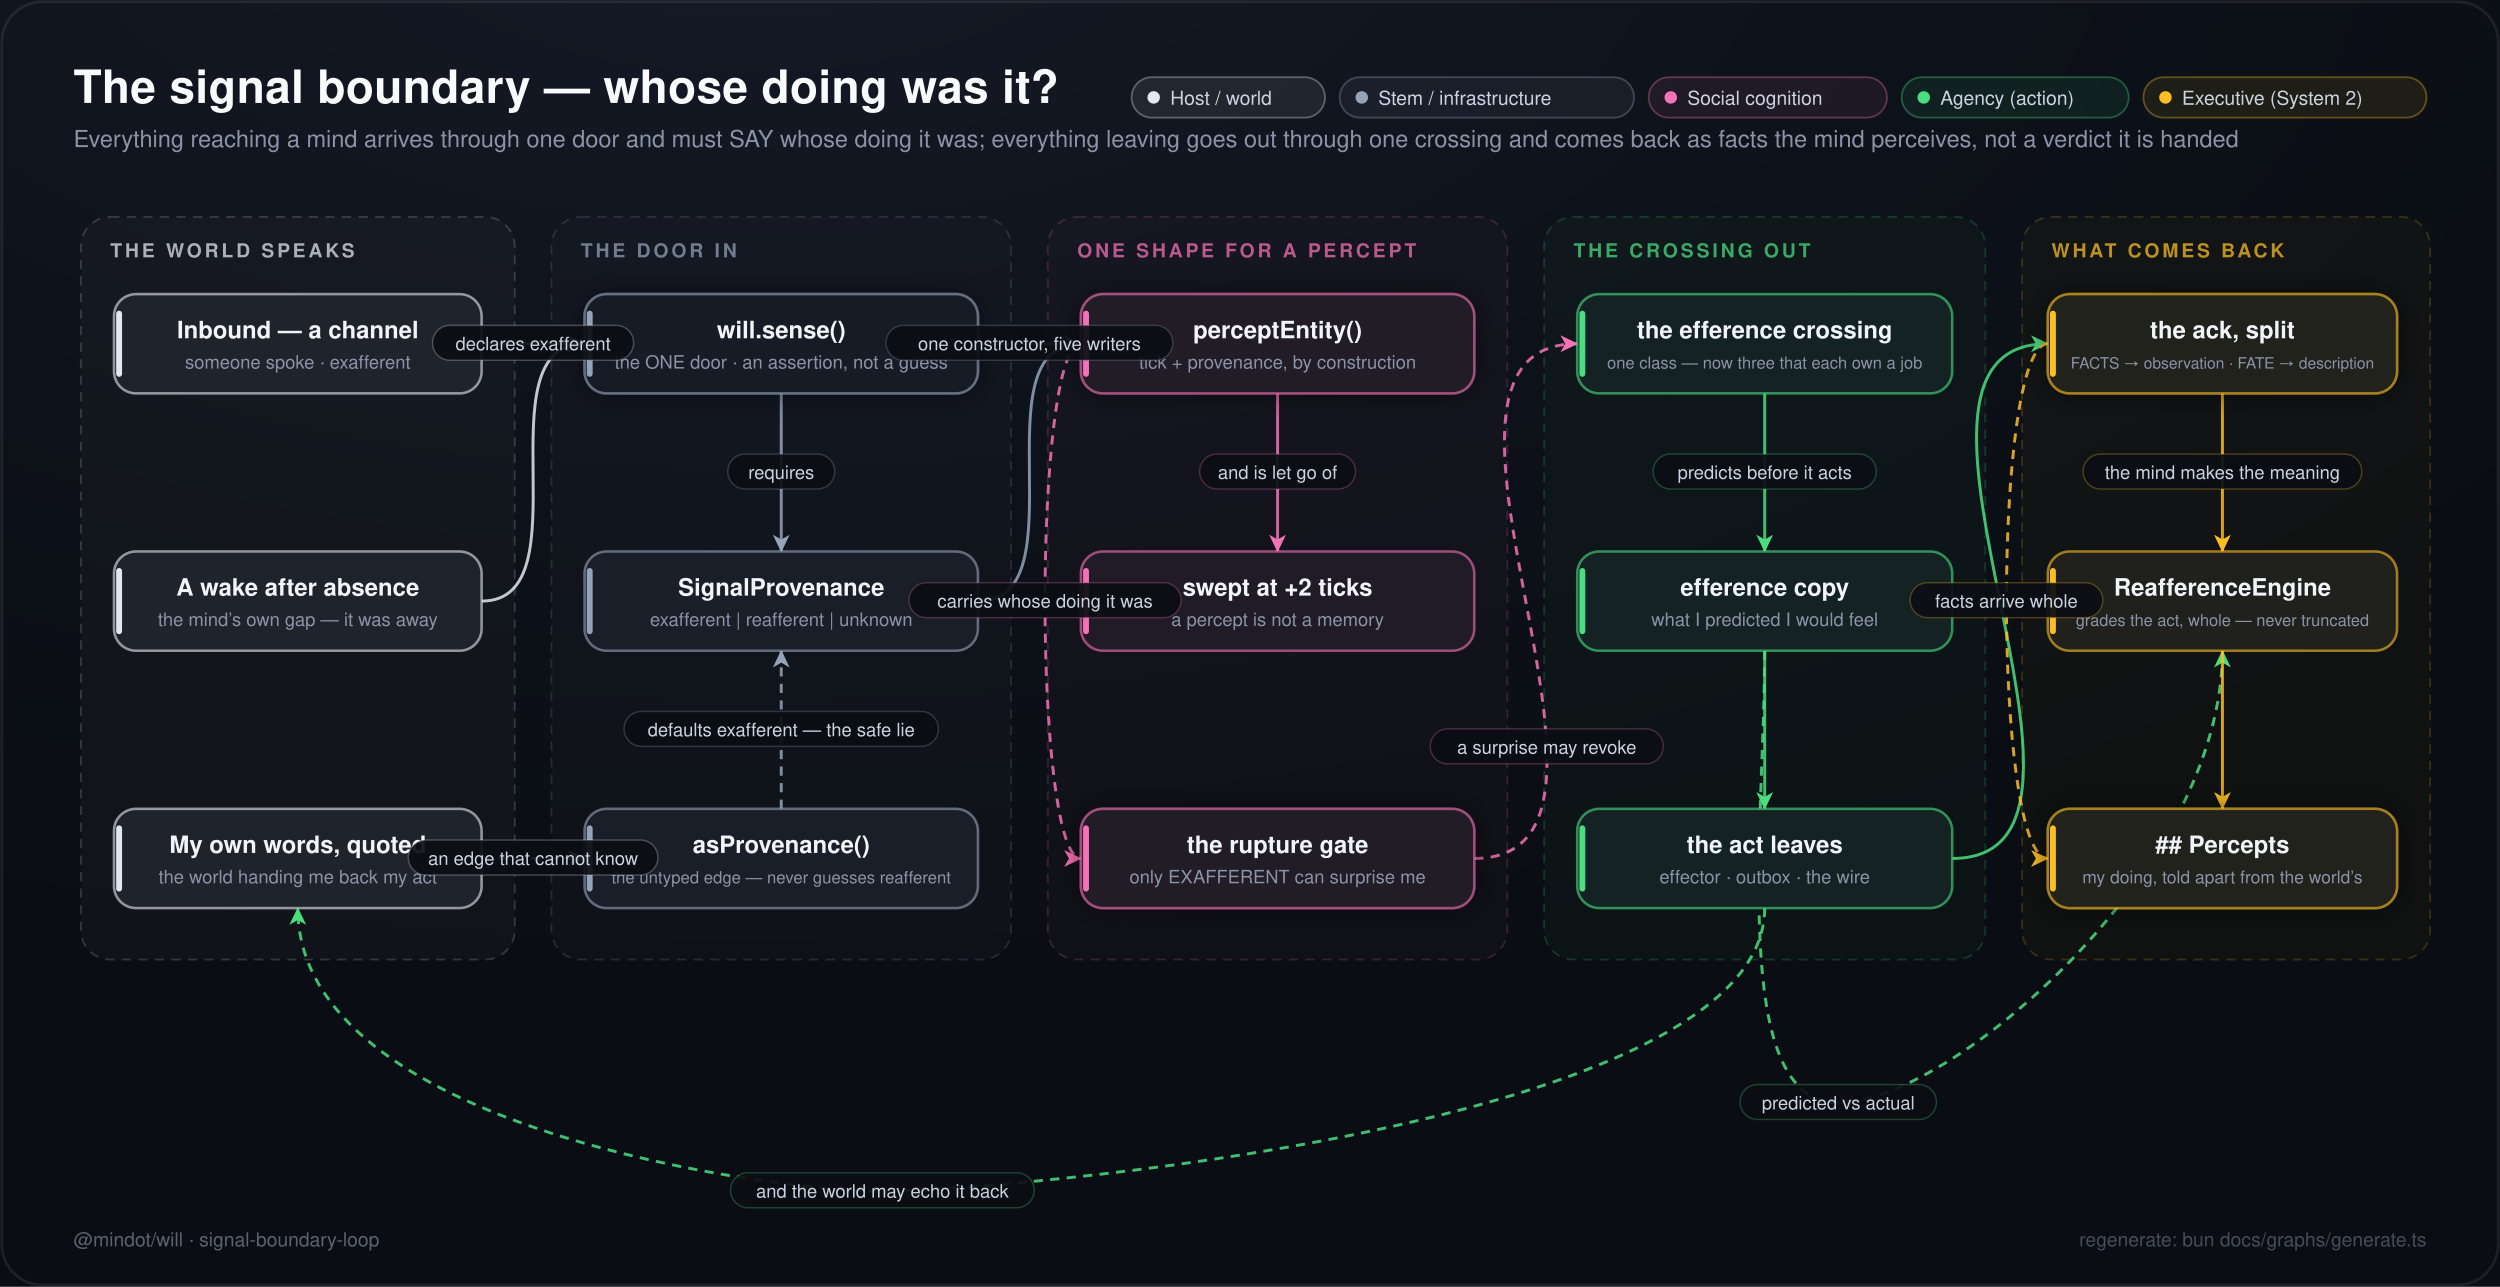
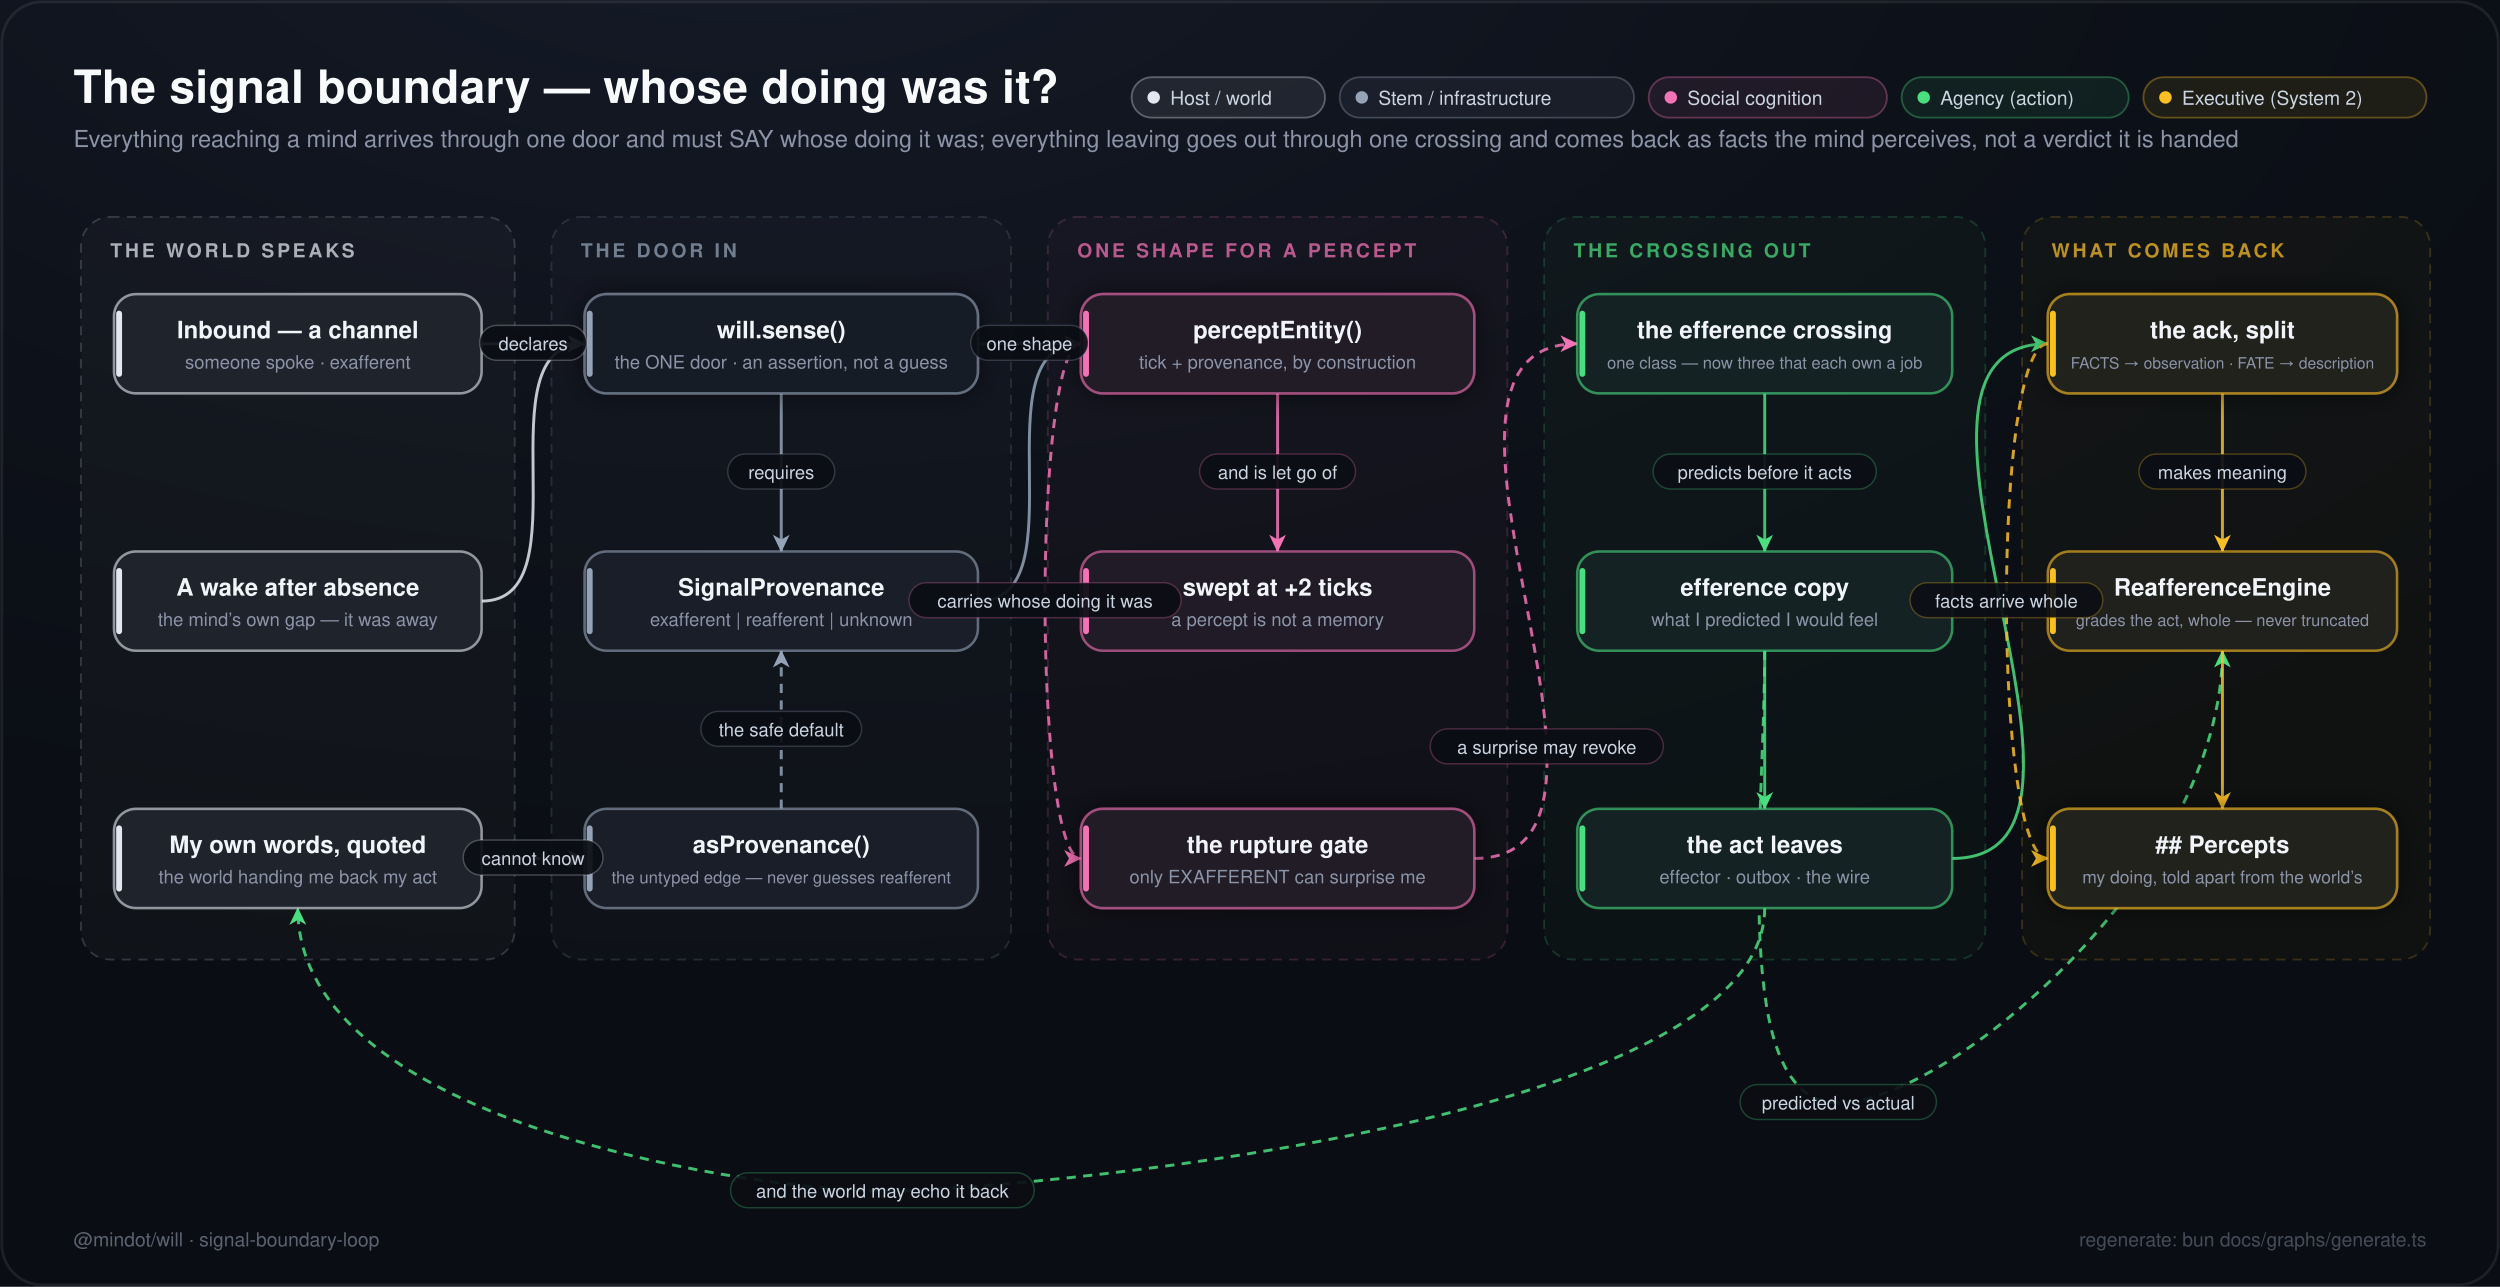
<svg xmlns="http://www.w3.org/2000/svg" width="1360" height="700" viewBox="0 0 1360 700" font-family="ui-sans-serif,-apple-system,'Segoe UI',Helvetica,Arial,sans-serif">
  <defs>
    <radialGradient id="sky" cx="30%" cy="-10%" r="90%">
      <stop offset="0%" stop-color="#151b28" />
      <stop offset="55%" stop-color="#0d1119" />
      <stop offset="100%" stop-color="#0a0d13" />
    </radialGradient>
    <filter id="glow" x="-60%" y="-60%" width="220%" height="220%">
      <feDropShadow dx="0" dy="0" stdDeviation="7" flood-opacity="0.55" />
    </filter>
    <marker id="arr-e2e8f0" viewBox="0 0 10 10" refX="8.4" refY="5" markerWidth="7.5" markerHeight="7.5" orient="auto-start-reverse">
      <path d="M 0.8 1.2 L 8.8 5 L 0.8 8.8 L 3 5 Z" fill="#e2e8f0" />
    </marker>
    <marker id="arr-94a3b8" viewBox="0 0 10 10" refX="8.4" refY="5" markerWidth="7.5" markerHeight="7.5" orient="auto-start-reverse">
      <path d="M 0.8 1.2 L 8.8 5 L 0.8 8.8 L 3 5 Z" fill="#94a3b8" />
    </marker>
    <marker id="arr-f472b6" viewBox="0 0 10 10" refX="8.4" refY="5" markerWidth="7.5" markerHeight="7.5" orient="auto-start-reverse">
      <path d="M 0.8 1.2 L 8.8 5 L 0.8 8.8 L 3 5 Z" fill="#f472b6" />
    </marker>
    <marker id="arr-4ade80" viewBox="0 0 10 10" refX="8.4" refY="5" markerWidth="7.5" markerHeight="7.5" orient="auto-start-reverse">
      <path d="M 0.8 1.2 L 8.8 5 L 0.8 8.8 L 3 5 Z" fill="#4ade80" />
    </marker>
    <marker id="arr-fbbf24" viewBox="0 0 10 10" refX="8.4" refY="5" markerWidth="7.5" markerHeight="7.5" orient="auto-start-reverse">
      <path d="M 0.8 1.2 L 8.8 5 L 0.8 8.8 L 3 5 Z" fill="#fbbf24" />
    </marker>
  </defs>
  <rect width="1360" height="700" fill="url(#sky)" />
  <rect x="1" y="1" width="1358" height="698" rx="22" fill="none" stroke="#ffffff14" stroke-width="1.5" />
  <text x="40" y="56" font-size="25" font-weight="700" fill="#f8fafc" letter-spacing="0.2">The signal boundary — whose doing was it?</text>
  <text x="40" y="80" font-size="12.8" fill="#8b93a7">Everything reaching a mind arrives through one door and must SAY whose doing it was; everything leaving goes out through one crossing and comes back as facts the mind perceives, not a verdict it is handed</text>
  <rect x="1166" y="42" width="154" height="22" rx="11" fill="#fbbf2414" stroke="#fbbf2455" stroke-width="1" />
  <circle cx="1178" cy="53" r="3.4" fill="#fbbf24" />
  <text x="1187" y="57" font-size="10.5" fill="#cbd5e1">Executive (System 2)</text>
  <rect x="1034.5" y="42" width="123.5" height="22" rx="11" fill="#4ade8014" stroke="#4ade8055" stroke-width="1" />
  <circle cx="1046.5" cy="53" r="3.4" fill="#4ade80" />
  <text x="1055.5" y="57" font-size="10.5" fill="#cbd5e1">Agency (action)</text>
  <rect x="896.9" y="42" width="129.6" height="22" rx="11" fill="#f472b614" stroke="#f472b655" stroke-width="1" />
  <circle cx="908.9" cy="53" r="3.4" fill="#f472b6" />
  <text x="917.9" y="57" font-size="10.5" fill="#cbd5e1">Social cognition</text>
  <rect x="728.8" y="42" width="160.1" height="22" rx="11" fill="#94a3b814" stroke="#94a3b855" stroke-width="1" />
  <circle cx="740.8" cy="53" r="3.4" fill="#94a3b8" />
  <text x="749.8" y="57" font-size="10.5" fill="#cbd5e1">Stem / infrastructure</text>
  <rect x="615.6" y="42" width="105.2" height="22" rx="11" fill="#e2e8f014" stroke="#e2e8f055" stroke-width="1" />
  <circle cx="627.6" cy="53" r="3.4" fill="#e2e8f0" />
  <text x="636.6" y="57" font-size="10.5" fill="#cbd5e1">Host / world</text>
  <rect x="44" y="118" width="236" height="404" rx="16" fill="#e2e8f007" stroke="#e2e8f02e" stroke-width="1" stroke-dasharray="5 4" />
  <text x="60" y="140" font-size="10.5" font-weight="700" letter-spacing="1.6" fill="#e2e8f0bb">THE WORLD SPEAKS</text>
  <rect x="300" y="118" width="250" height="404" rx="16" fill="#94a3b807" stroke="#94a3b82e" stroke-width="1" stroke-dasharray="5 4" />
  <text x="316" y="140" font-size="10.5" font-weight="700" letter-spacing="1.6" fill="#94a3b8bb">THE DOOR IN</text>
  <rect x="570" y="118" width="250" height="404" rx="16" fill="#f472b607" stroke="#f472b62e" stroke-width="1" stroke-dasharray="5 4" />
  <text x="586" y="140" font-size="10.5" font-weight="700" letter-spacing="1.6" fill="#f472b6bb">ONE SHAPE FOR A PERCEPT</text>
  <rect x="840" y="118" width="240" height="404" rx="16" fill="#4ade8007" stroke="#4ade802e" stroke-width="1" stroke-dasharray="5 4" />
  <text x="856" y="140" font-size="10.5" font-weight="700" letter-spacing="1.6" fill="#4ade80bb">THE CROSSING OUT</text>
  <rect x="1100" y="118" width="222" height="404" rx="16" fill="#fbbf2407" stroke="#fbbf242e" stroke-width="1" stroke-dasharray="5 4" />
  <text x="1116" y="140" font-size="10.5" font-weight="700" letter-spacing="1.6" fill="#fbbf24bb">WHAT COMES BACK</text>
  <path d="M 262 187 C 296 187, 284 187, 318 187" fill="none" stroke="#e2e8f0" stroke-width="1.6" stroke-opacity="0.85" marker-end="url(#arr-e2e8f0)" />
  <path d="M 262 327 C 319.298 327, 260.702 187, 318 187" fill="none" stroke="#e2e8f0" stroke-width="1.6" stroke-opacity="0.85" marker-end="url(#arr-e2e8f0)" />
  <path d="M 262 467 C 296 467, 284 467, 318 467" fill="none" stroke="#e2e8f0" stroke-width="1.6" stroke-opacity="0.85" stroke-dasharray="5 4" marker-end="url(#arr-e2e8f0)" />
  <path d="M 425 214 C 425 248, 425 266, 425 300" fill="none" stroke="#94a3b8" stroke-width="1.6" stroke-opacity="0.85" marker-end="url(#arr-94a3b8)" />
  <path d="M 425 440 C 425 406, 425 388, 425 354" fill="none" stroke="#94a3b8" stroke-width="1.6" stroke-opacity="0.85" stroke-dasharray="5 4" marker-end="url(#arr-94a3b8)" />
  <path d="M 532 327 C 589.298 327, 530.702 187, 588 187" fill="none" stroke="#94a3b8" stroke-width="1.6" stroke-opacity="0.85" marker-end="url(#arr-94a3b8)" />
  <path d="M 532 187 C 566 187, 554 187, 588 187" fill="none" stroke="#94a3b8" stroke-width="1.6" stroke-opacity="0.85" marker-end="url(#arr-94a3b8)" />
  <path d="M 695 214 C 695 248, 695 266, 695 300" fill="none" stroke="#f472b6" stroke-width="1.6" stroke-opacity="0.85" marker-end="url(#arr-f472b6)" />
  <path d="M 588 187 C 562 187, 562 467, 588 467" fill="none" stroke="#f472b6" stroke-width="1.6" stroke-opacity="0.85" stroke-dasharray="5 4" marker-end="url(#arr-f472b6)" />
  <path d="M 802 467 C 910.507 467, 749.493 187, 858 187" fill="none" stroke="#f472b6" stroke-width="1.6" stroke-opacity="0.85" stroke-dasharray="5 4" marker-end="url(#arr-f472b6)" />
  <path d="M 960 214 C 960 248, 960 266, 960 300" fill="none" stroke="#4ade80" stroke-width="1.6" stroke-opacity="0.85" marker-end="url(#arr-4ade80)" />
  <path d="M 960 354 C 960 388, 960 406, 960 440" fill="none" stroke="#4ade80" stroke-width="1.6" stroke-opacity="0.85" marker-end="url(#arr-4ade80)" />
  <path d="M 1062 467 C 1170.219 467, 1005.781 187, 1114 187" fill="none" stroke="#4ade80" stroke-width="1.6" stroke-opacity="0.85" marker-end="url(#arr-4ade80)" />
  <path d="M 1209 214 C 1209 248, 1209 266, 1209 300" fill="none" stroke="#fbbf24" stroke-width="1.6" stroke-opacity="0.85" marker-end="url(#arr-fbbf24)" />
  <path d="M 960 354 C 960 448.708, 940 600, 1000 600 C 1060 600, 1209 474, 1209 354" fill="none" stroke="#4ade80" stroke-width="1.6" stroke-opacity="0.85" stroke-dasharray="5 4" marker-end="url(#arr-4ade80)" />
  <path d="M 1114 187 C 1084 187, 1084 467, 1114 467" fill="none" stroke="#fbbf24" stroke-width="1.6" stroke-opacity="0.85" stroke-dasharray="5 4" marker-end="url(#arr-fbbf24)" />
  <path d="M 1209 354 C 1209 388, 1209 406, 1209 440" fill="none" stroke="#fbbf24" stroke-width="1.6" stroke-opacity="0.85" marker-end="url(#arr-fbbf24)" />
  <path d="M 960 494 C 960 614, 540 648, 480 648 C 420 648, 162 614, 162 494" fill="none" stroke="#4ade80" stroke-width="1.6" stroke-opacity="0.85" stroke-dasharray="5 4" marker-end="url(#arr-4ade80)" />
  <g>
    <rect x="62" y="160" width="200" height="54" rx="12" fill="#10141d" stroke="#e2e8f099" stroke-width="1.4" />
    <rect x="62" y="160" width="200" height="54" rx="12" fill="#e2e8f012" />
    <rect x="63.2" y="169" width="3.2" height="36" rx="1.6" fill="#e2e8f0" />
    <text x="162" y="184" font-size="13" font-weight="600" fill="#f1f5f9" text-anchor="middle">Inbound — a channel</text>
    <text x="162" y="200.5" font-size="10" fill="#8b93a7" text-anchor="middle">someone spoke · exafferent</text>
  </g>
  <g>
    <rect x="62" y="300" width="200" height="54" rx="12" fill="#10141d" stroke="#e2e8f099" stroke-width="1.4" />
    <rect x="62" y="300" width="200" height="54" rx="12" fill="#e2e8f012" />
    <rect x="63.2" y="309" width="3.2" height="36" rx="1.6" fill="#e2e8f0" />
    <text x="162" y="324" font-size="13" font-weight="600" fill="#f1f5f9" text-anchor="middle">A wake after absence</text>
    <text x="162" y="340.5" font-size="10" fill="#8b93a7" text-anchor="middle">the mind’s own gap — it was away</text>
  </g>
  <g>
    <rect x="62" y="440" width="200" height="54" rx="12" fill="#10141d" stroke="#e2e8f099" stroke-width="1.4" />
    <rect x="62" y="440" width="200" height="54" rx="12" fill="#e2e8f012" />
    <rect x="63.2" y="449" width="3.2" height="36" rx="1.6" fill="#e2e8f0" />
    <text x="162" y="464" font-size="13" font-weight="600" fill="#f1f5f9" text-anchor="middle">My own words, quoted</text>
    <text x="162" y="480.5" font-size="10" fill="#8b93a7" text-anchor="middle">the world handing me back my act</text>
  </g>
  <g filter="url(#glow)" color="#94a3b8">
    <rect x="318" y="160" width="214" height="54" rx="12" fill="#10141d" stroke="#94a3b899" stroke-width="1.4" />
    <rect x="318" y="160" width="214" height="54" rx="12" fill="#94a3b812" />
    <rect x="319.2" y="169" width="3.2" height="36" rx="1.6" fill="#94a3b8" />
    <text x="425" y="184" font-size="13" font-weight="600" fill="#f1f5f9" text-anchor="middle">will.sense()</text>
    <text x="425" y="200.5" font-size="10" fill="#8b93a7" text-anchor="middle">the ONE door · an assertion, not a guess</text>
  </g>
  <g>
    <rect x="318" y="300" width="214" height="54" rx="12" fill="#10141d" stroke="#94a3b899" stroke-width="1.4" />
    <rect x="318" y="300" width="214" height="54" rx="12" fill="#94a3b812" />
    <rect x="319.2" y="309" width="3.2" height="36" rx="1.6" fill="#94a3b8" />
    <text x="425" y="324" font-size="13" font-weight="600" fill="#f1f5f9" text-anchor="middle">SignalProvenance</text>
    <text x="425" y="340.5" font-size="10" fill="#8b93a7" text-anchor="middle">exafferent | reafferent | unknown</text>
  </g>
  <g>
    <rect x="318" y="440" width="214" height="54" rx="12" fill="#10141d" stroke="#94a3b899" stroke-width="1.4" />
    <rect x="318" y="440" width="214" height="54" rx="12" fill="#94a3b812" />
    <rect x="319.2" y="449" width="3.2" height="36" rx="1.6" fill="#94a3b8" />
    <text x="425" y="464" font-size="13" font-weight="600" fill="#f1f5f9" text-anchor="middle">asProvenance()</text>
    <text x="425" y="480.5" font-size="9.1" fill="#8b93a7" text-anchor="middle">the untyped edge — never guesses reafferent</text>
  </g>
  <g filter="url(#glow)" color="#f472b6">
    <rect x="588" y="160" width="214" height="54" rx="12" fill="#10141d" stroke="#f472b699" stroke-width="1.4" />
    <rect x="588" y="160" width="214" height="54" rx="12" fill="#f472b612" />
    <rect x="589.2" y="169" width="3.2" height="36" rx="1.6" fill="#f472b6" />
    <text x="695" y="184" font-size="13" font-weight="600" fill="#f1f5f9" text-anchor="middle">perceptEntity()</text>
    <text x="695" y="200.5" font-size="10" fill="#8b93a7" text-anchor="middle">tick + provenance, by construction</text>
  </g>
  <g>
    <rect x="588" y="300" width="214" height="54" rx="12" fill="#10141d" stroke="#f472b699" stroke-width="1.4" />
    <rect x="588" y="300" width="214" height="54" rx="12" fill="#f472b612" />
    <rect x="589.2" y="309" width="3.2" height="36" rx="1.6" fill="#f472b6" />
    <text x="695" y="324" font-size="13" font-weight="600" fill="#f1f5f9" text-anchor="middle">swept at +2 ticks</text>
    <text x="695" y="340.5" font-size="10" fill="#8b93a7" text-anchor="middle">a percept is not a memory</text>
  </g>
  <g filter="url(#glow)" color="#f472b6">
    <rect x="588" y="440" width="214" height="54" rx="12" fill="#10141d" stroke="#f472b699" stroke-width="1.4" />
    <rect x="588" y="440" width="214" height="54" rx="12" fill="#f472b612" />
    <rect x="589.2" y="449" width="3.2" height="36" rx="1.6" fill="#f472b6" />
    <text x="695" y="464" font-size="13" font-weight="600" fill="#f1f5f9" text-anchor="middle">the rupture gate</text>
    <text x="695" y="480.5" font-size="10" fill="#8b93a7" text-anchor="middle">only EXAFFERENT can surprise me</text>
  </g>
  <g>
    <rect x="858" y="160" width="204" height="54" rx="12" fill="#10141d" stroke="#4ade8099" stroke-width="1.4" />
    <rect x="858" y="160" width="204" height="54" rx="12" fill="#4ade8012" />
    <rect x="859.2" y="169" width="3.2" height="36" rx="1.6" fill="#4ade80" />
    <text x="960" y="184" font-size="13" font-weight="600" fill="#f1f5f9" text-anchor="middle">the efference crossing</text>
    <text x="960" y="200.5" font-size="9" fill="#8b93a7" text-anchor="middle">one class — now three that each own a job</text>
  </g>
  <g>
    <rect x="858" y="300" width="204" height="54" rx="12" fill="#10141d" stroke="#4ade8099" stroke-width="1.4" />
    <rect x="858" y="300" width="204" height="54" rx="12" fill="#4ade8012" />
    <rect x="859.2" y="309" width="3.2" height="36" rx="1.6" fill="#4ade80" />
    <text x="960" y="324" font-size="13" font-weight="600" fill="#f1f5f9" text-anchor="middle">efference copy</text>
    <text x="960" y="340.5" font-size="10" fill="#8b93a7" text-anchor="middle">what I predicted I would feel</text>
  </g>
  <g>
    <rect x="858" y="440" width="204" height="54" rx="12" fill="#10141d" stroke="#4ade8099" stroke-width="1.4" />
    <rect x="858" y="440" width="204" height="54" rx="12" fill="#4ade8012" />
    <rect x="859.2" y="449" width="3.2" height="36" rx="1.6" fill="#4ade80" />
    <text x="960" y="464" font-size="13" font-weight="600" fill="#f1f5f9" text-anchor="middle">the act leaves</text>
    <text x="960" y="480.5" font-size="10" fill="#8b93a7" text-anchor="middle">effector · outbox · the wire</text>
  </g>
  <g filter="url(#glow)" color="#fbbf24">
    <rect x="1114" y="160" width="190" height="54" rx="12" fill="#10141d" stroke="#fbbf2499" stroke-width="1.4" />
    <rect x="1114" y="160" width="190" height="54" rx="12" fill="#fbbf2412" />
    <rect x="1115.2" y="169" width="3.2" height="36" rx="1.6" fill="#fbbf24" />
    <text x="1209" y="184" font-size="13" font-weight="600" fill="#f1f5f9" text-anchor="middle">the ack, split</text>
    <text x="1209" y="200.5" font-size="8.5" fill="#8b93a7" text-anchor="middle">FACTS → observation · FATE → description</text>
  </g>
  <g>
    <rect x="1114" y="300" width="190" height="54" rx="12" fill="#10141d" stroke="#fbbf2499" stroke-width="1.4" />
    <rect x="1114" y="300" width="190" height="54" rx="12" fill="#fbbf2412" />
    <rect x="1115.2" y="309" width="3.2" height="36" rx="1.6" fill="#fbbf24" />
    <text x="1209" y="324" font-size="13" font-weight="600" fill="#f1f5f9" text-anchor="middle">ReafferenceEngine</text>
    <text x="1209" y="340.5" font-size="8.9" fill="#8b93a7" text-anchor="middle">grades the act, whole — never truncated</text>
  </g>
  <g filter="url(#glow)" color="#fbbf24">
    <rect x="1114" y="440" width="190" height="54" rx="12" fill="#10141d" stroke="#fbbf2499" stroke-width="1.4" />
    <rect x="1114" y="440" width="190" height="54" rx="12" fill="#fbbf2412" />
    <rect x="1115.2" y="449" width="3.2" height="36" rx="1.6" fill="#fbbf24" />
    <text x="1209" y="464" font-size="13" font-weight="600" fill="#f1f5f9" text-anchor="middle">## Percepts</text>
    <text x="1209" y="480.5" font-size="9.5" fill="#8b93a7" text-anchor="middle">my doing, told apart from the world’s</text>
  </g>
-   <rect x="235.3" y="177" width="109.4" height="19" rx="9.5" fill="#0b0e14" fill-opacity="0.92" stroke="#e2e8f044" stroke-width="0.8" />
-   <text x="290" y="190.5" font-size="10" fill="#cbd5e1" text-anchor="middle">declares exafferent</text>
-   <rect x="222.1" y="457" width="135.8" height="19" rx="9.5" fill="#0b0e14" fill-opacity="0.92" stroke="#e2e8f044" stroke-width="0.8" />
-   <text x="290" y="470.5" font-size="10" fill="#cbd5e1" text-anchor="middle">an edge that cannot know</text>
+   <rect x="260.9" y="177" width="58.2" height="19" rx="9.5" fill="#0b0e14" fill-opacity="0.92" stroke="#e2e8f044" stroke-width="0.8" />
+   <text x="290" y="190.5" font-size="10" fill="#cbd5e1" text-anchor="middle">declares</text>
+   <rect x="252" y="457" width="76" height="19" rx="9.5" fill="#0b0e14" fill-opacity="0.92" stroke="#e2e8f044" stroke-width="0.8" />
+   <text x="290" y="470.5" font-size="10" fill="#cbd5e1" text-anchor="middle">cannot know</text>
  <rect x="395.9" y="247" width="58.2" height="19" rx="9.5" fill="#0b0e14" fill-opacity="0.92" stroke="#94a3b844" stroke-width="0.8" />
  <text x="425" y="260.5" font-size="10" fill="#cbd5e1" text-anchor="middle">requires</text>
-   <rect x="339.5" y="387" width="171" height="19" rx="9.5" fill="#0b0e14" fill-opacity="0.92" stroke="#94a3b844" stroke-width="0.8" />
-   <text x="425" y="400.5" font-size="10" fill="#cbd5e1" text-anchor="middle">defaults exafferent — the safe lie</text>
-   <rect x="482" y="177" width="156" height="19" rx="9.5" fill="#0b0e14" fill-opacity="0.92" stroke="#94a3b844" stroke-width="0.8" />
-   <text x="560" y="190.5" font-size="10" fill="#cbd5e1" text-anchor="middle">one constructor, five writers</text>
+   <rect x="381.3" y="387" width="87.4" height="19" rx="9.5" fill="#0b0e14" fill-opacity="0.92" stroke="#94a3b844" stroke-width="0.8" />
+   <text x="425" y="400.5" font-size="10" fill="#cbd5e1" text-anchor="middle">the safe default</text>
+   <rect x="528.1" y="177" width="63.8" height="19" rx="9.5" fill="#0b0e14" fill-opacity="0.92" stroke="#94a3b844" stroke-width="0.8" />
+   <text x="560" y="190.5" font-size="10" fill="#cbd5e1" text-anchor="middle">one shape</text>
  <rect x="652.6" y="247" width="84.8" height="19" rx="9.5" fill="#0b0e14" fill-opacity="0.92" stroke="#f472b644" stroke-width="0.8" />
  <text x="695" y="260.5" font-size="10" fill="#cbd5e1" text-anchor="middle">and is let go of</text>
  <rect x="494.5" y="317" width="148" height="19" rx="9.5" fill="#0b0e14" fill-opacity="0.92" stroke="#f472b644" stroke-width="0.8" />
  <text x="568.5" y="330.5" font-size="10" fill="#cbd5e1" text-anchor="middle">carries whose doing it was</text>
  <rect x="778.04" y="396.52" width="126.8" height="19" rx="9.5" fill="#0b0e14" fill-opacity="0.92" stroke="#f472b644" stroke-width="0.8" />
  <text x="841.44" y="410.02" font-size="10" fill="#cbd5e1" text-anchor="middle">a surprise may revoke</text>
  <rect x="899.3" y="247" width="121.4" height="19" rx="9.5" fill="#0b0e14" fill-opacity="0.92" stroke="#4ade8044" stroke-width="0.8" />
  <text x="960" y="260.5" font-size="10" fill="#cbd5e1" text-anchor="middle">predicts before it acts</text>
-   <rect x="1133.2" y="247" width="151.6" height="19" rx="9.5" fill="#0b0e14" fill-opacity="0.92" stroke="#fbbf2444" stroke-width="0.8" />
-   <text x="1209" y="260.5" font-size="10" fill="#cbd5e1" text-anchor="middle">the mind makes the meaning</text>
+   <rect x="1163.6" y="247" width="90.8" height="19" rx="9.5" fill="#0b0e14" fill-opacity="0.92" stroke="#fbbf2444" stroke-width="0.8" />
+   <text x="1209" y="260.5" font-size="10" fill="#cbd5e1" text-anchor="middle">makes meaning</text>
  <rect x="946.6" y="590" width="106.8" height="19" rx="9.5" fill="#0b0e14" fill-opacity="0.92" stroke="#4ade8044" stroke-width="0.8" />
  <text x="1000" y="603.5" font-size="10" fill="#cbd5e1" text-anchor="middle">predicted vs actual</text>
  <rect x="1039.1" y="317" width="104.8" height="19" rx="9.5" fill="#0b0e14" fill-opacity="0.92" stroke="#fbbf2444" stroke-width="0.8" />
  <text x="1091.5" y="330.5" font-size="10" fill="#cbd5e1" text-anchor="middle">facts arrive whole</text>
  <rect x="397.4" y="638" width="165.2" height="19" rx="9.5" fill="#0b0e14" fill-opacity="0.92" stroke="#4ade8044" stroke-width="0.8" />
  <text x="480" y="651.5" font-size="10" fill="#cbd5e1" text-anchor="middle">and the world may echo it back</text>
  <text x="40" y="678" font-size="10.5" fill="#5b6372">@mindot/will · signal-boundary-loop</text>
  <text x="1320" y="678" font-size="10.5" fill="#454c59" text-anchor="end">regenerate: bun docs/graphs/generate.ts</text>
</svg>
